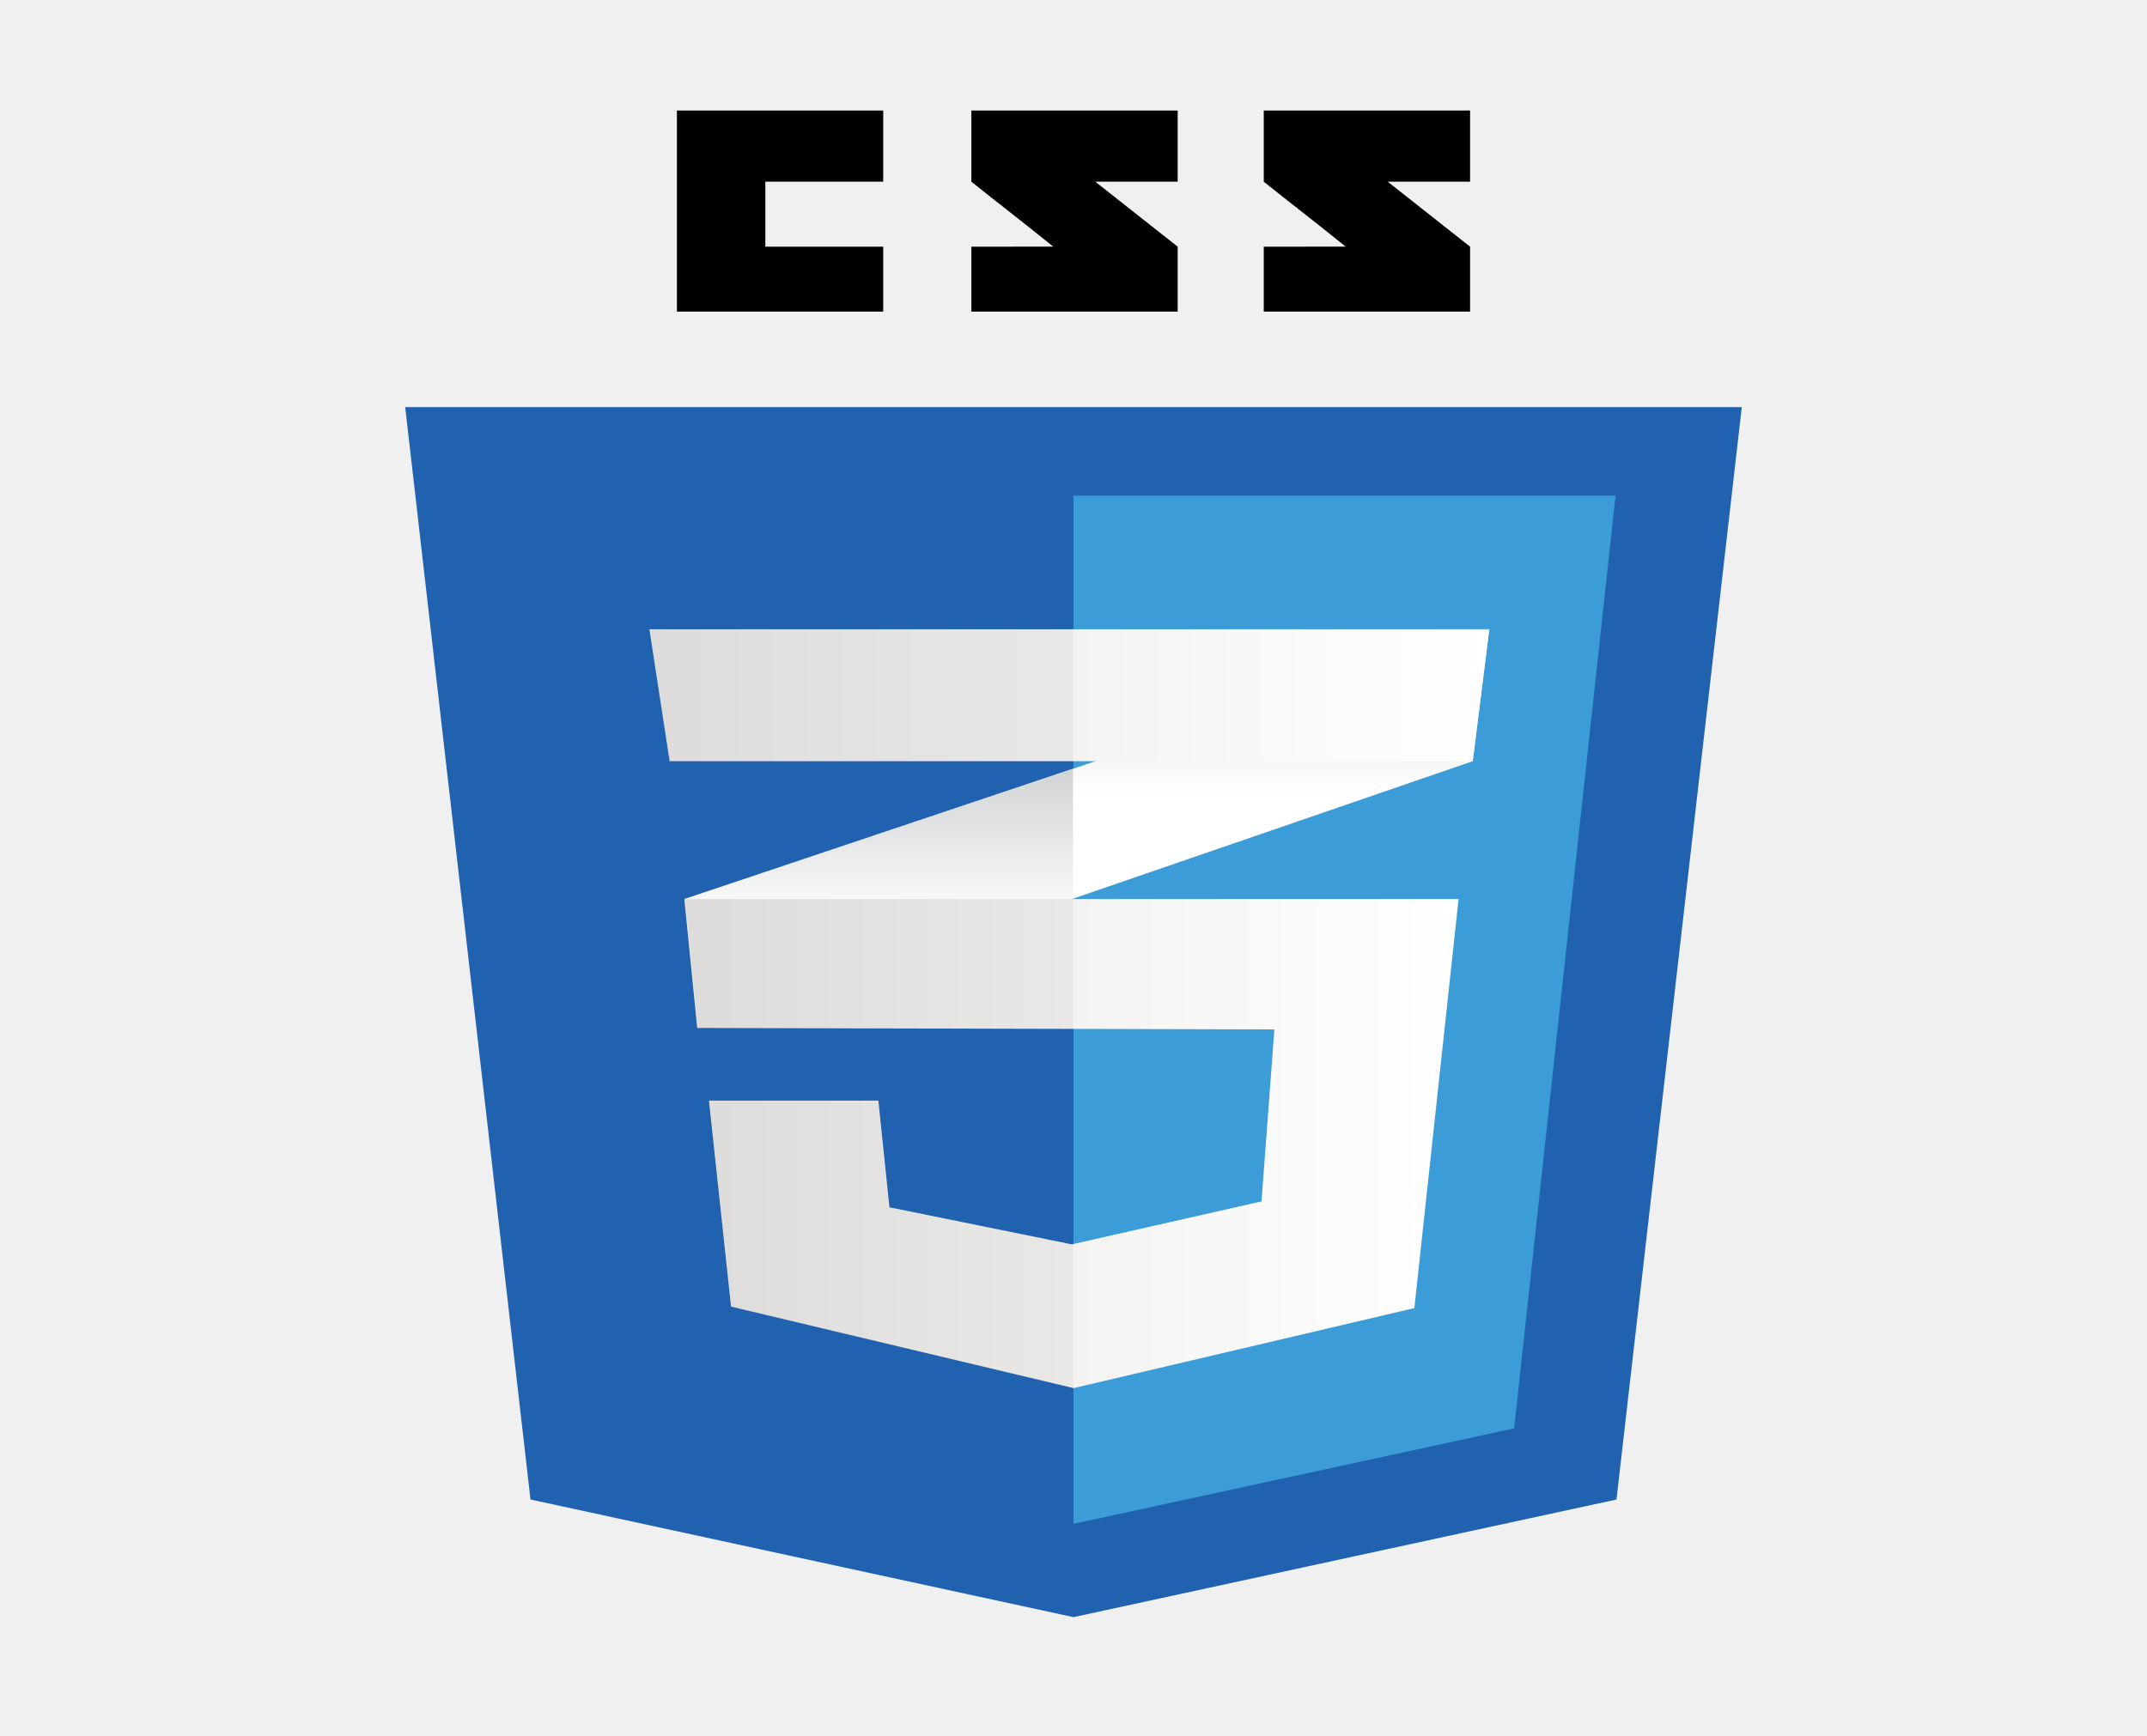
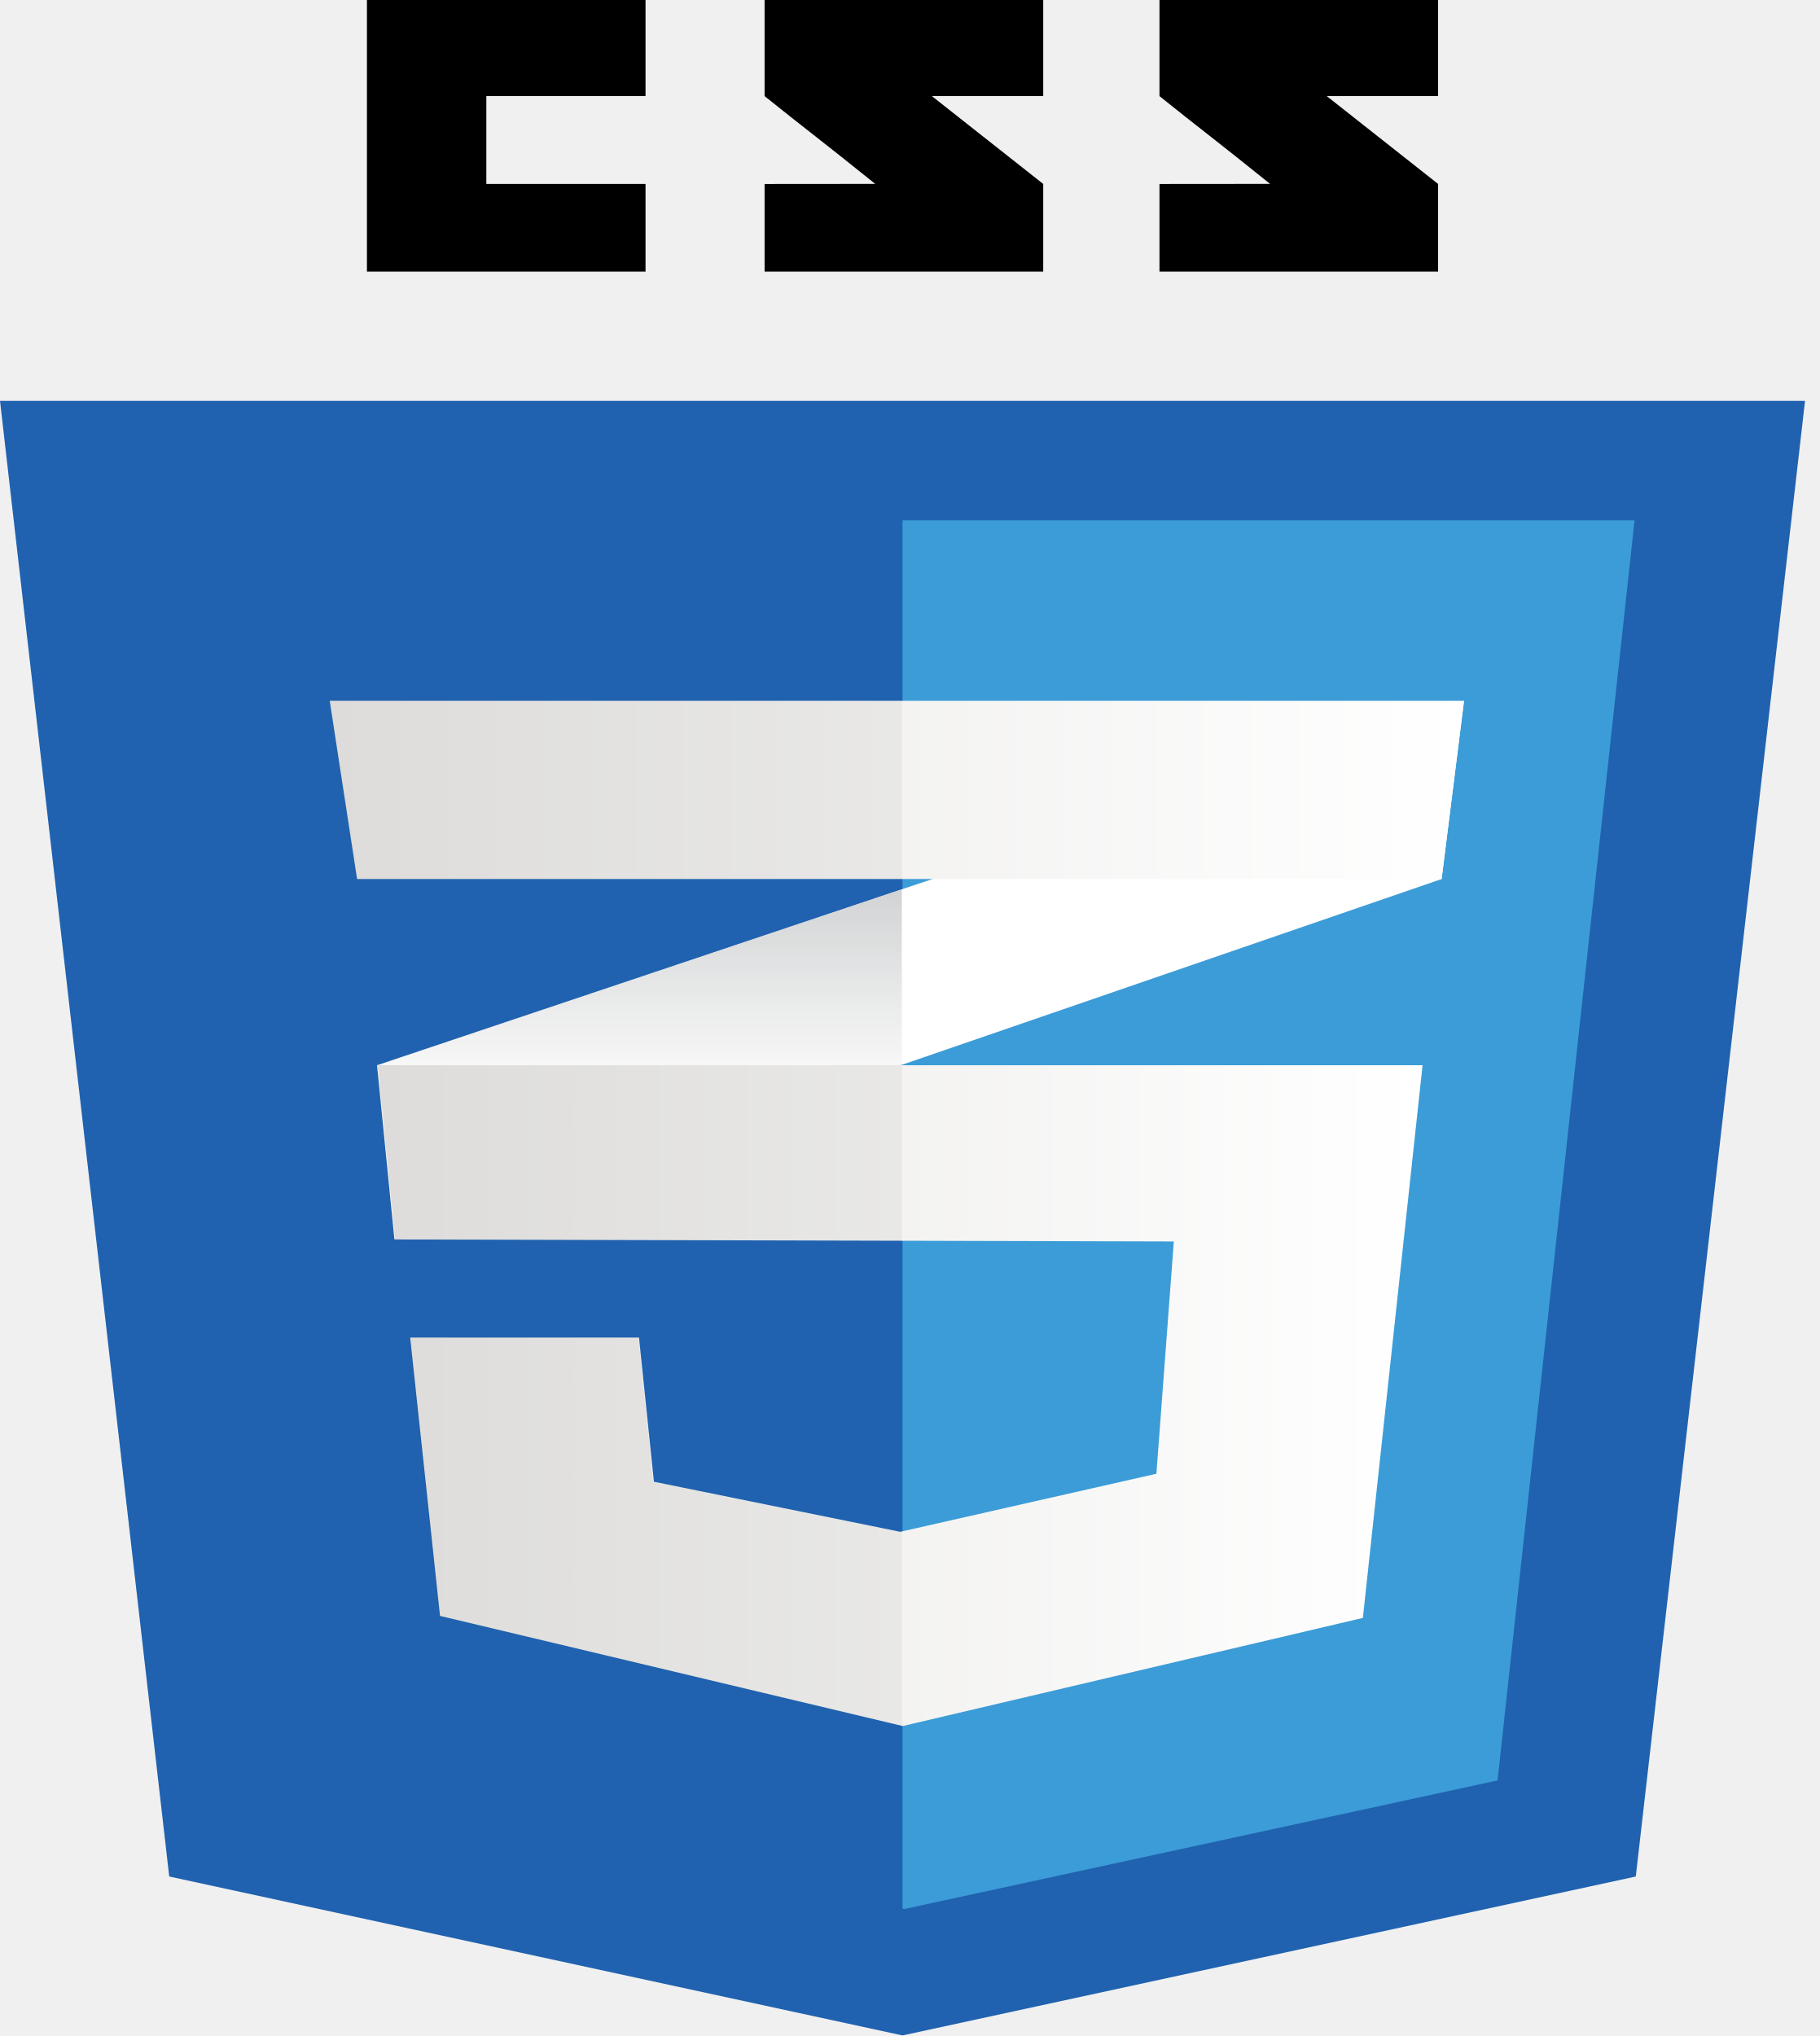
- <svg xmlns="http://www.w3.org/2000/svg" width="94" height="76" viewBox="0 0 94 76" fill="none">
-   <path d="M70.773 65.67L47 70.822L23.226 65.67L17.741 17.831H76.259L70.773 65.67Z" fill="#2062AF" />
-   <path d="M46.999 21.706V66.713L47.053 66.725L66.292 62.555L70.732 21.706H46.999Z" fill="#3C9CD7" />
-   <path d="M33.508 10.803V7.956H38.669V4.84H29.637V13.646H38.669V10.803H33.508ZM47.953 7.956H51.561V4.84H42.528V7.956C43.737 8.928 44.367 9.394 46.115 10.801C45.093 10.801 42.528 10.804 42.528 10.804V13.646H51.561V10.803L47.953 7.956ZM60.755 7.956H64.363V4.84H55.33V7.956C56.538 8.928 57.169 9.394 58.917 10.801C57.895 10.801 55.33 10.804 55.33 10.804V13.646H64.363V10.803L60.755 7.956Z" fill="black" />
-   <path d="M46.978 33.668L29.963 39.372L30.527 45.019L46.978 39.358L64.478 33.335L65.203 27.558L46.978 33.668Z" fill="white" />
-   <path d="M29.963 39.372L30.527 45.019L46.978 39.358V33.668L29.963 39.372Z" fill="url(#paint0_linear_16_334)" />
-   <path d="M65.203 27.558L46.978 33.668V39.358L64.478 33.335L65.203 27.558Z" fill="url(#paint1_linear_16_334)" />
-   <path d="M29.989 39.372L30.554 45.019L55.795 45.084L55.231 52.614L46.925 54.496L38.94 52.873L38.456 48.2H31.038L32.005 57.222L47.005 60.792L61.924 57.287L63.86 39.372H29.989Z" fill="url(#paint2_linear_16_334)" />
-   <path opacity="0.05" d="M46.978 39.372H29.963L30.527 45.019L46.978 45.062V39.372ZM46.978 54.478L46.898 54.496L38.914 52.873L38.431 48.2H31.012L31.979 57.222L46.978 60.792V54.478Z" fill="black" />
-   <path d="M28.431 27.558H65.203L64.478 33.335H29.318L28.431 27.558Z" fill="url(#paint3_linear_16_334)" />
-   <path opacity="0.05" d="M46.978 27.558H28.431L29.318 33.335H46.978V27.558Z" fill="black" />
+ <svg xmlns="http://www.w3.org/2000/svg" width="59" height="66" viewBox="0 0 59 66" fill="none">
+   <path d="M53.032 60.83L29.259 65.982L5.486 60.83L0 12.992H58.519L53.032 60.83Z" fill="#2062AF" />
+   <path d="M29.259 16.866V61.873L29.313 61.885L48.551 57.715L52.992 16.866H29.259Z" fill="#3C9CD7" />
+   <path d="M15.767 5.963V3.116H20.928V0H11.896V8.806H20.928V5.963H15.767ZM30.212 3.116H33.821V0H24.788V3.116C25.996 4.088 26.627 4.554 28.374 5.961C27.353 5.961 24.788 5.964 24.788 5.964V8.806H33.821V5.963L30.212 3.116ZM43.014 3.116H46.623V0H37.59V3.116C38.798 4.088 39.429 4.554 41.176 5.961C40.155 5.961 37.59 5.964 37.59 5.964V8.806H46.623V5.963L43.014 3.116Z" fill="black" />
+   <path d="M29.238 28.828L12.223 34.532L12.787 40.179L29.238 34.518L46.737 28.495L47.463 22.718L29.238 28.828Z" fill="white" />
+   <path d="M12.223 34.532L12.787 40.179L29.238 34.517V28.828L12.223 34.532Z" fill="url(#paint0_linear_836_58)" />
+   <path d="M12.249 34.532L12.813 40.179L38.055 40.244L37.49 47.774L29.184 49.656L21.2 48.033L20.716 43.359H13.297L14.265 52.382L29.265 55.952L44.184 52.447L46.119 34.532H12.249Z" fill="url(#paint1_linear_836_58)" />
+   <path opacity="0.05" d="M29.238 34.532H12.223L12.787 40.179L29.238 40.221V34.532ZM29.238 49.638L29.157 49.656L21.174 48.033L20.69 43.36H13.271L14.239 52.382L29.238 55.952V49.638Z" fill="black" />
+   <path d="M10.69 22.718H47.463L46.737 28.495H11.577L10.69 22.718Z" fill="url(#paint2_linear_836_58)" />
+   <path opacity="0.05" d="M29.238 22.718H10.69L11.577 28.495H29.238V22.718Z" fill="black" />
  <defs>
-     <linearGradient id="paint0_linear_16_334" x1="38.471" y1="45.019" x2="38.471" y2="33.668" gradientUnits="userSpaceOnUse">
+     <linearGradient id="paint0_linear_836_58" x1="20.73" y1="40.179" x2="20.73" y2="28.828" gradientUnits="userSpaceOnUse">
      <stop offset="0.387" stop-color="#D1D3D4" stop-opacity="0" />
      <stop offset="1" stop-color="#D1D3D4" />
    </linearGradient>
-     <linearGradient id="paint1_linear_16_334" x1="56.091" y1="39.358" x2="56.091" y2="27.559" gradientUnits="userSpaceOnUse">
-       <stop offset="0.387" stop-color="#D1D3D4" stop-opacity="0" />
-       <stop offset="1" stop-color="#D1D3D4" />
-     </linearGradient>
-     <linearGradient id="paint2_linear_16_334" x1="29.989" y1="50.082" x2="63.86" y2="50.082" gradientUnits="userSpaceOnUse">
+     <linearGradient id="paint1_linear_836_58" x1="12.249" y1="45.242" x2="46.119" y2="45.242" gradientUnits="userSpaceOnUse">
      <stop stop-color="#E8E7E5" />
      <stop offset="1" stop-color="white" />
    </linearGradient>
-     <linearGradient id="paint3_linear_16_334" x1="28.431" y1="30.447" x2="65.203" y2="30.447" gradientUnits="userSpaceOnUse">
+     <linearGradient id="paint2_linear_836_58" x1="10.69" y1="25.607" x2="47.463" y2="25.607" gradientUnits="userSpaceOnUse">
      <stop stop-color="#E8E7E5" />
      <stop offset="1" stop-color="white" />
    </linearGradient>
  </defs>
</svg>
